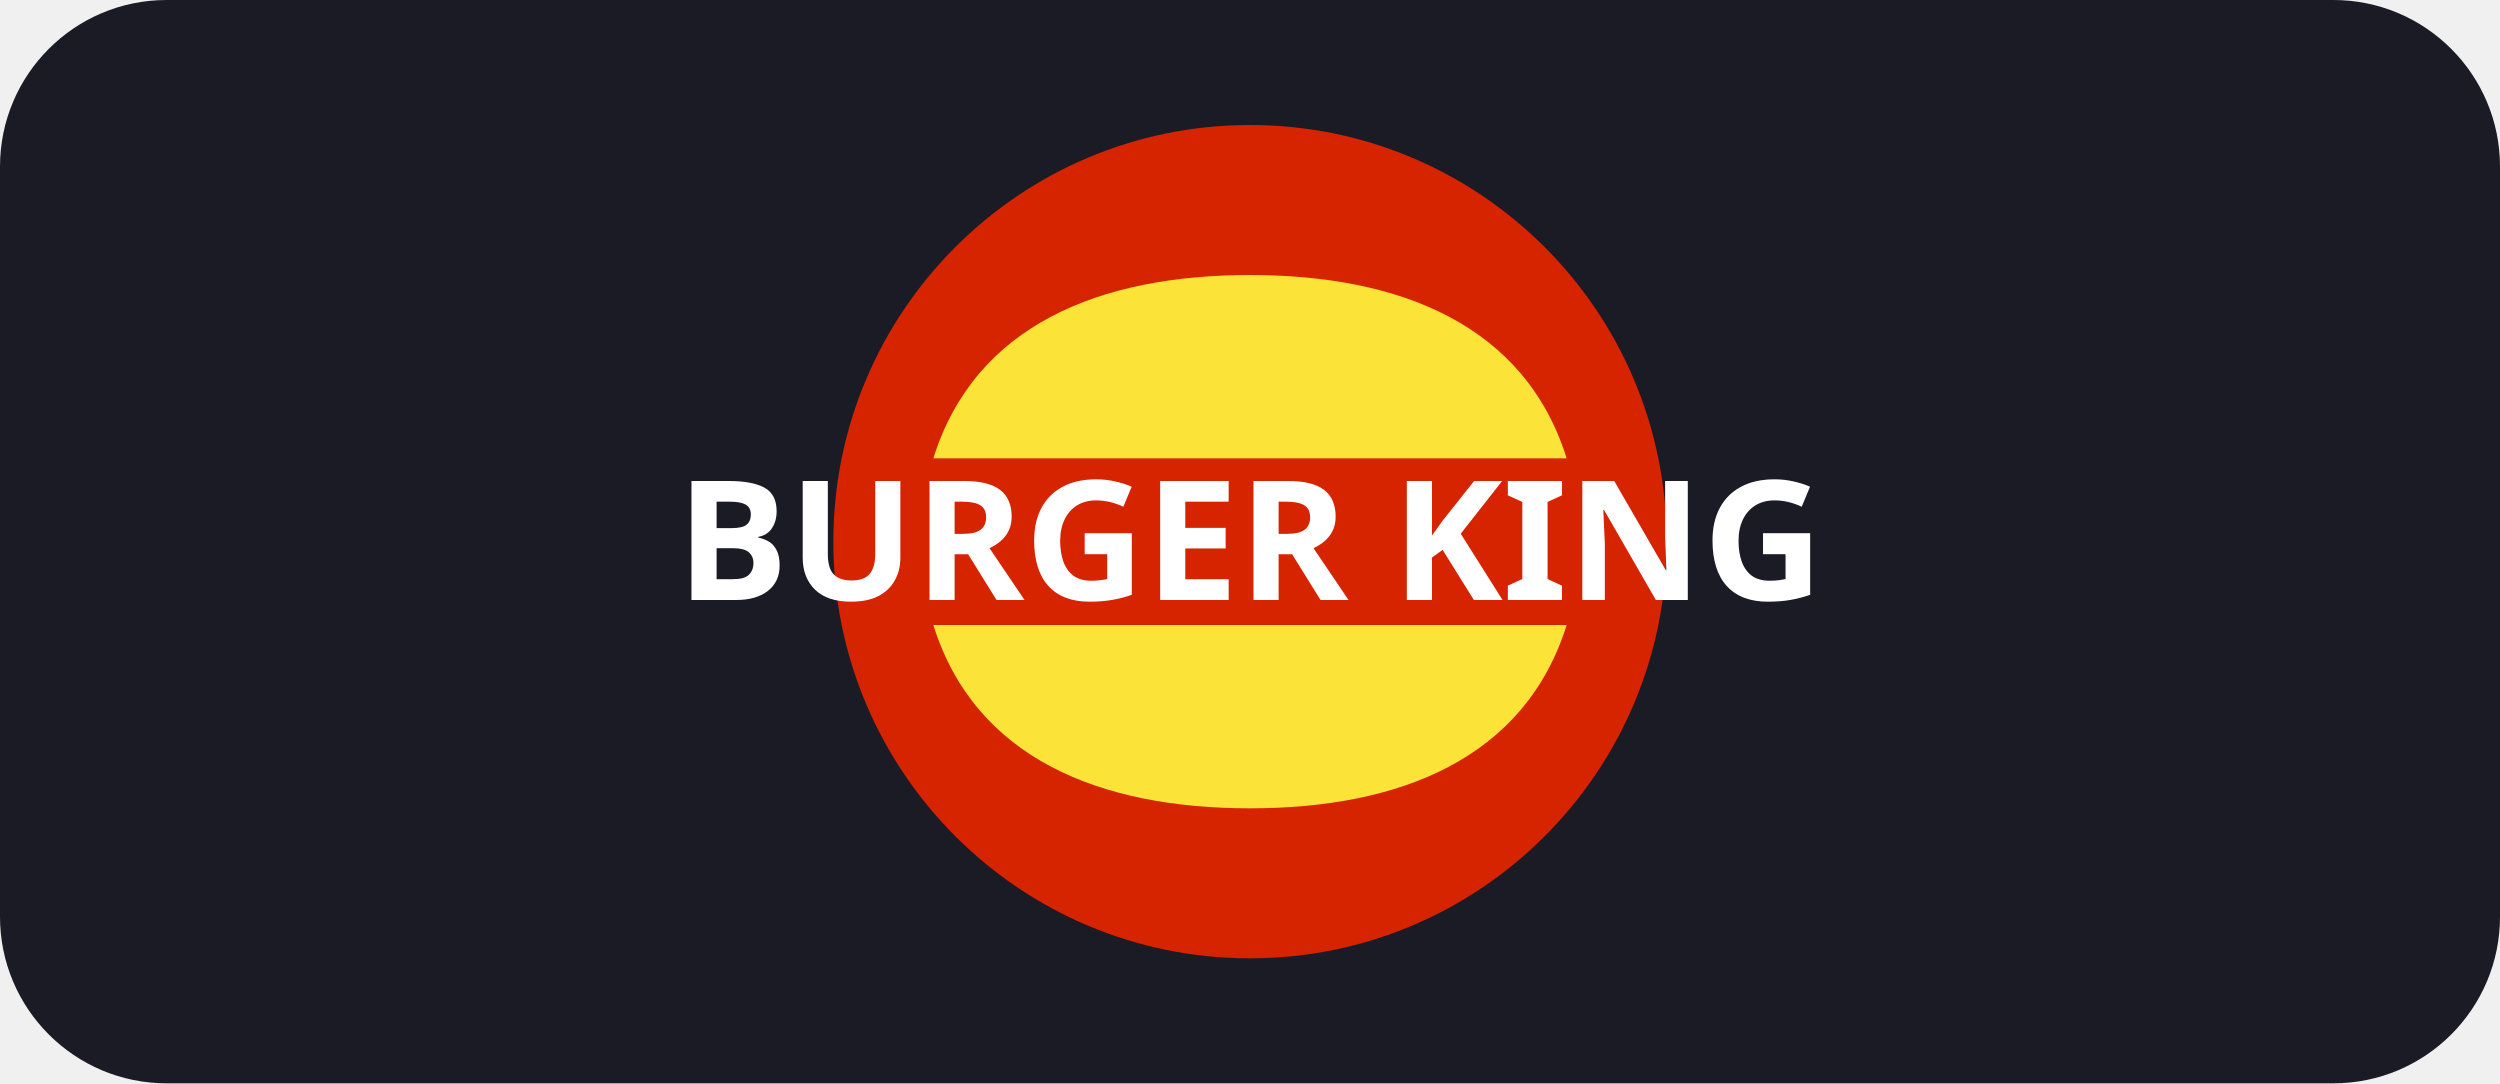
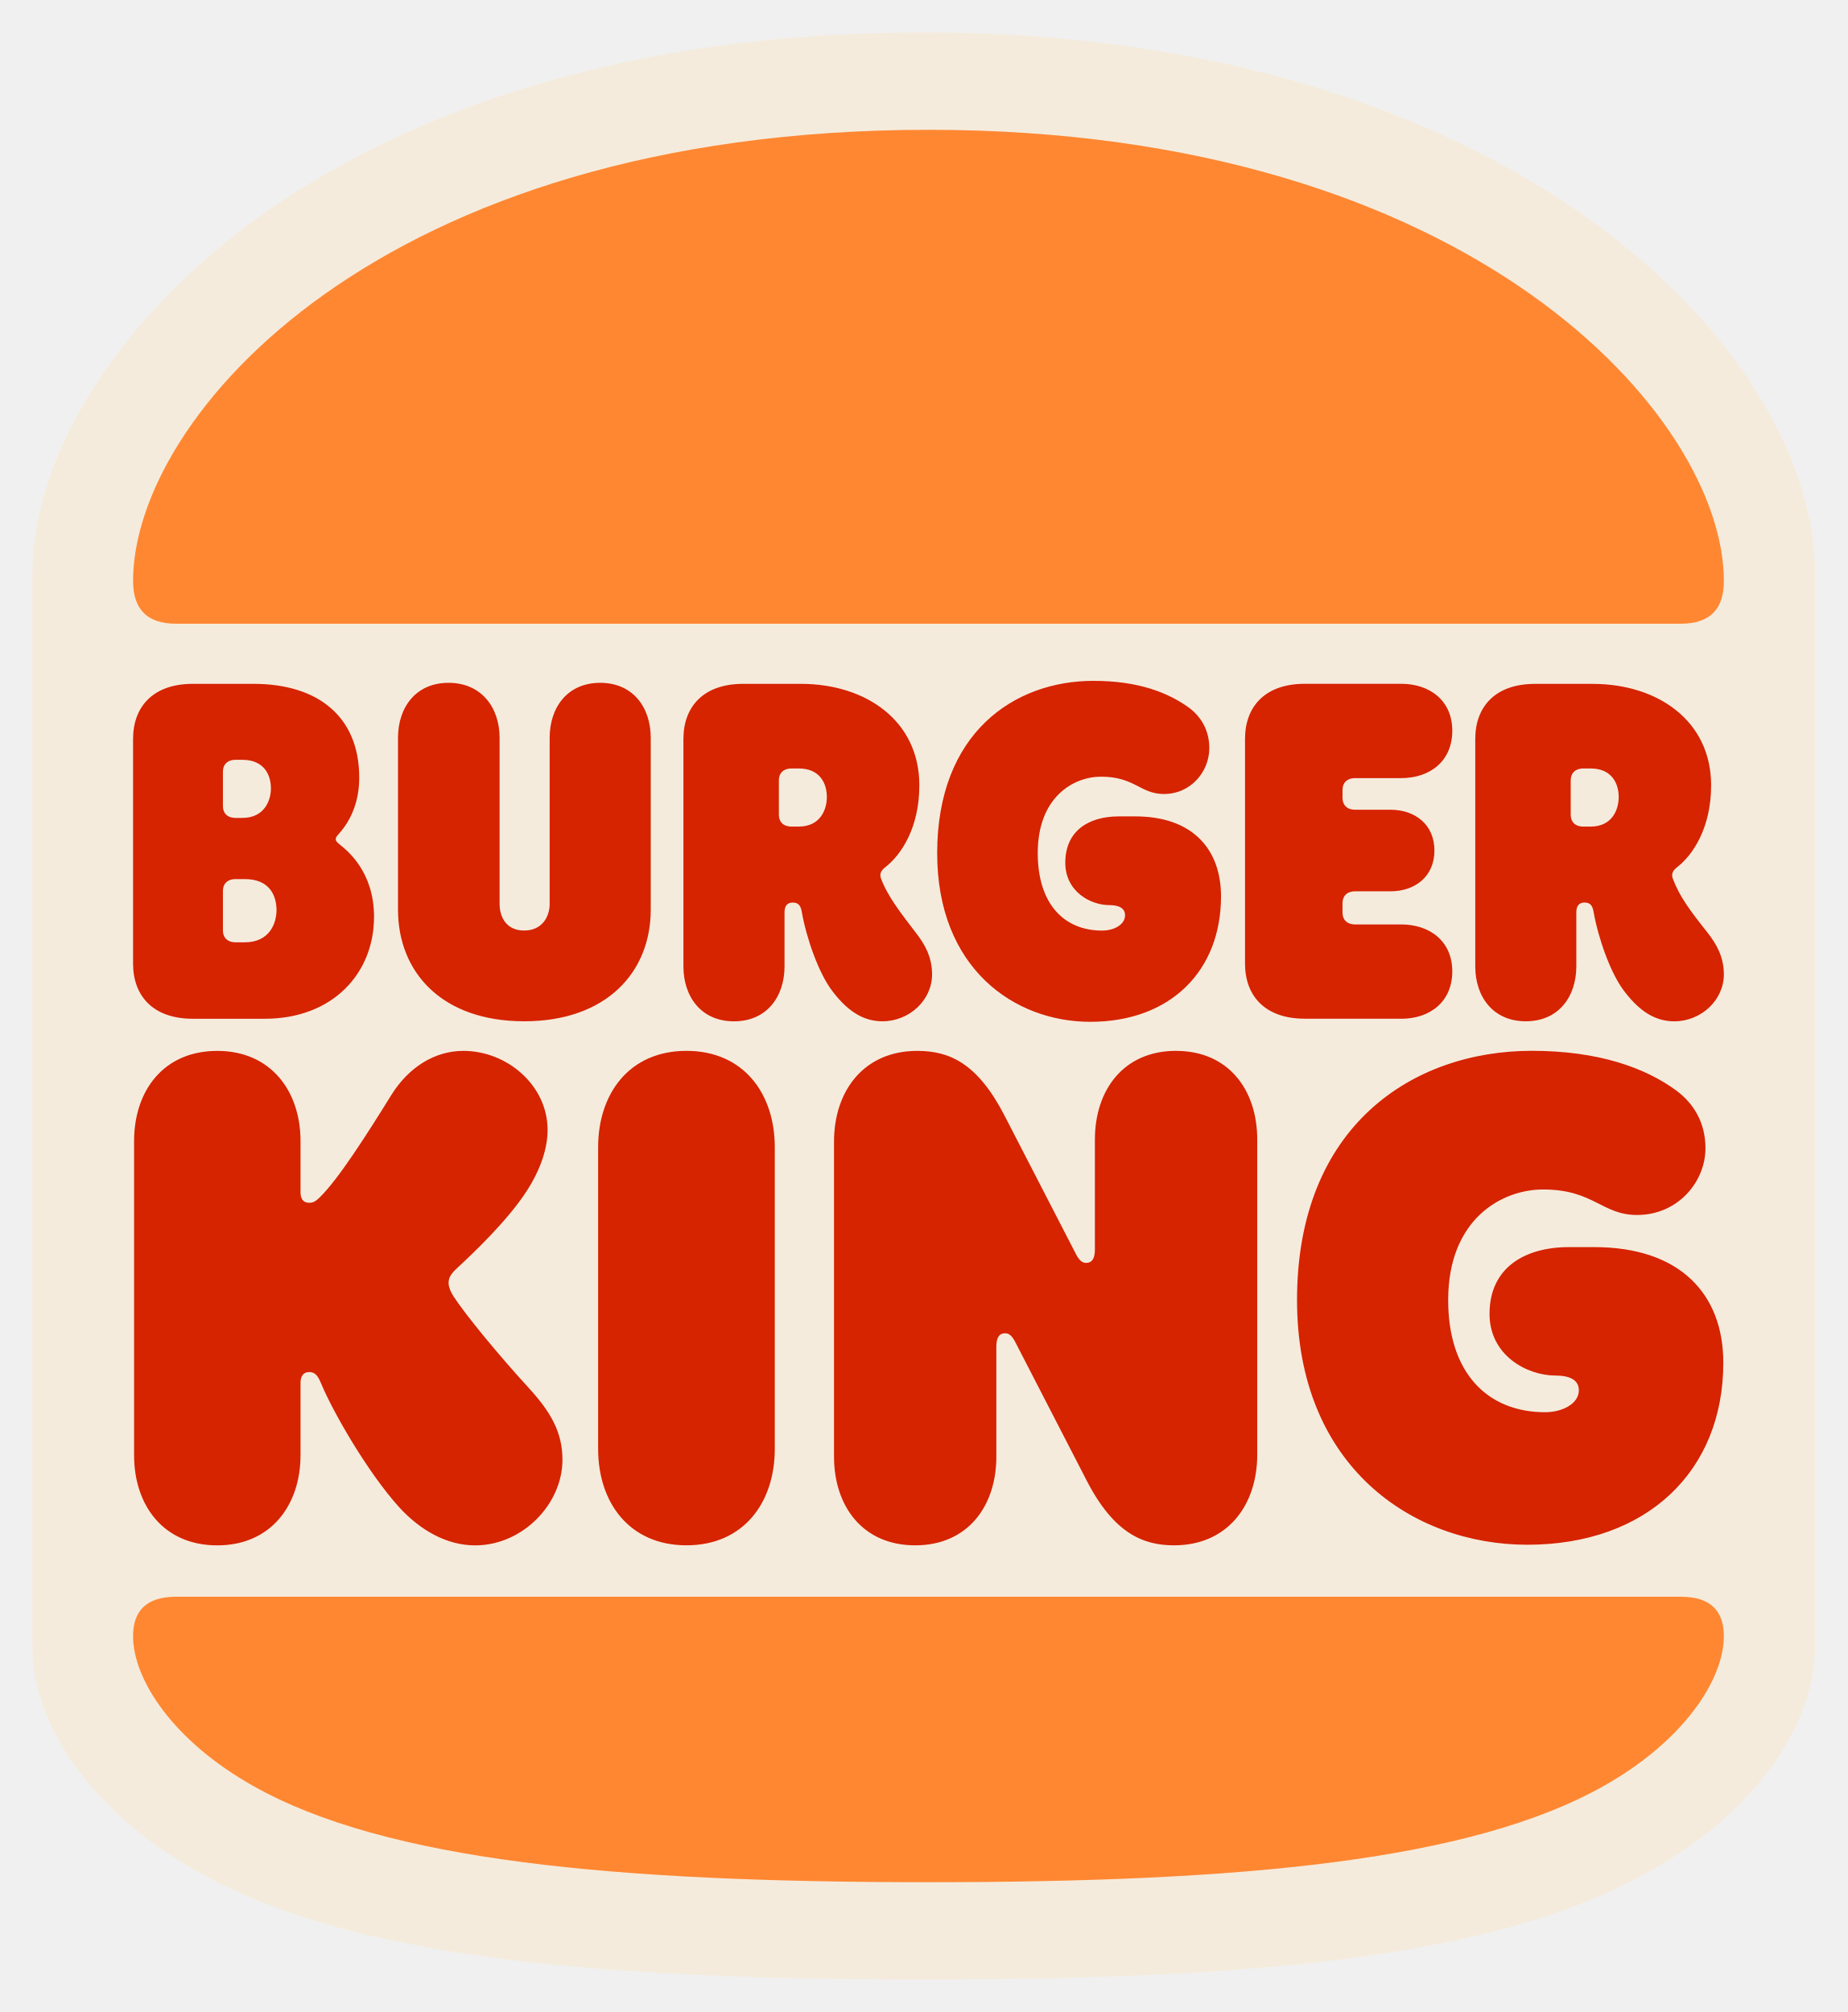
- <svg xmlns="http://www.w3.org/2000/svg" viewBox="0 0 300 130" width="100%" height="100%">
-   <rect width="300" height="130" rx="20" fill="#1B1B26" />
-   <circle cx="150" cy="65" r="50" fill="#D62300" />
-   <path fill="#FBE338" d="M112 55c5-16 20-22 38-22s33 6 38 22H112zm0 20c5 16 20 22 38 22s33-6 38-22H112z" />
-   <text x="150" y="72" text-anchor="middle" font-family="Arial Black, Impact, sans-serif" font-weight="900" font-size="20" fill="#FFFFFF">BURGER KING</text>
+ <svg xmlns="http://www.w3.org/2000/svg" version="1.1" id="Burger_King_Logo_2020" x="0px" y="0px" width="569.221px" height="620px" viewBox="0 0 569.221 620" enable-background="new 0 0 569.221 620" xml:space="preserve">
+   <path fill="#F5EBDC" d="M284.608,610c-117.216,0-182.052-9.66-224.262-33.558C29.321,558.898,10,532.462,10,507.544V176.782  c0-37.122,27.204-79.578,70.687-110.598C116.8,40.504,181.63,10,284.608,10c179.261,0,274.614,96.864,274.614,166.782V507.28  c0,25.171-19.326,51.612-50.604,69.155C466.667,600.34,401.83,610,284.608,610" />
+   <path fill="#FF8732" d="M494.188,550.318C453.292,573.4,383.129,580,286.078,580c-97.05,0-167.214-6.6-208.104-29.682  c-24.553-13.824-36.973-32.67-36.973-46.184c0-7.69,4.093-12.096,13.206-12.096h463.733c9.12,0,13.213,4.404,13.213,12.096  c0.006,13.514-12.421,32.358-36.961,46.184H494.188 M517.942,192.196H54.208c-9.12,0-13.206-4.71-13.206-13.188  C41.002,128.74,116.662,40,286.078,40c167.851,0,245.082,88.74,245.082,139.008C531.16,187.486,527.068,192.196,517.942,192.196  L517.942,192.196" />
+   <path fill="#D62300" d="M139.78,399.532c-1.416-2.196-1.566-3.612-1.566-4.236c0-1.728,0.942-2.981,2.826-4.71  c4.405-4.092,15.265-14.298,21.24-23.563c4.56-7.067,6.444-13.506,6.444-18.84c0-13.666-12.42-24.354-25.957-24.354  c-8.652,0-16.83,4.872-22.332,13.824c-7.393,11.934-16.206,25.758-21.863,31.26c-1.417,1.417-2.202,1.729-3.3,1.729  c-1.891,0-2.676-1.26-2.676-3.299v-15.703c0-15.391-9.12-27.805-25.639-27.805c-16.674,0-25.645,12.408-25.645,27.805v96.756  c0,15.39,8.964,27.81,25.645,27.81c16.519,0,25.639-12.408,25.639-27.81V426.1c0-1.89,0.785-3.3,2.676-3.3  c2.52,0,3.149,2.516,3.78,3.77c3.617,8.64,14.147,27.012,23.909,37.854c6.605,7.225,14.784,11.784,23.437,11.784  c14.628,0,26.904-12.726,26.904-26.394c0-8.479-3.624-14.762-10.542-22.297c-8.813-9.6-19.2-22.169-22.98-27.978V399.532   M335.95,314.872c24.695,0,40.271-15.708,40.271-38.64c0-14.604-8.82-24.66-26.43-24.66h-5.028c-9.288,0-16.524,4.404-16.524,14.298  c0,8.796,7.71,13.038,13.53,13.038c2.988,0,4.884,0.942,4.884,3.144c0,2.82-3.3,4.71-7.081,4.71  c-11.802,0-19.823-8.329-19.823-23.88c0-17.274,11.017-23.55,19.507-23.55c10.38,0,12.113,5.34,19.35,5.34  c8.339,0,14.004-6.912,14.004-14.136c0-5.34-2.364-9.42-5.981-12.252c-6.606-4.872-15.883-8.478-29.725-8.478  c-24.39,0-48.138,16.02-48.138,53.088C288.754,298.378,312.509,314.872,335.95,314.872L335.95,314.872 M59.398,313.93h22.188  c20.922,0,33.66-13.979,33.66-31.416c0-13.98-8.34-20.418-10.224-21.99c-0.78-0.63-1.566-1.254-1.566-1.884  c0-0.78,0.468-1.098,1.26-2.04c2.982-3.456,5.971-8.952,5.971-16.968c0-18.84-12.744-28.902-32.563-28.902h-18.72  c-12.426,0-18.402,7.236-18.402,16.968v69.264C41.002,306.706,46.978,313.93,59.398,313.93L59.398,313.93 M68.686,237.754  c0-2.04,1.261-3.618,3.93-3.618h2.046c6.762,0,8.814,4.71,8.814,8.802c0,3.768-2.041,9.108-8.814,9.108h-2.04  c-2.676,0-3.937-1.566-3.937-3.612L68.686,237.754L68.686,237.754 M68.686,274.51c0-2.04,1.261-3.618,3.93-3.618h2.833  c7.554,0,9.75,5.022,9.75,9.582c0,4.092-2.202,9.9-9.75,9.9h-2.826c-2.676,0-3.937-1.572-3.937-3.618V274.51 M470.129,314.71  c10.066,0,15.569-7.542,15.569-16.962v-16.65c0-2.041,0.947-2.982,2.521-2.982c1.884,0,2.508,1.098,2.819,2.982  c1.422,8.01,5.195,18.846,9.438,24.348c5.353,7.074,10.38,9.277,15.42,9.277c8.172,0,15.259-6.445,15.259-14.461  c0-5.34-2.202-9.27-5.035-12.876c-5.352-6.75-8.65-11.146-10.69-16.644c-0.475-1.26-0.162-2.364,1.26-3.457  c4.878-3.768,10.542-12.096,10.542-25.284c0-19.95-16.523-31.26-36.504-31.26H472.96c-12.427,0-18.401,7.218-18.401,16.962v70.056  c0,9.42,5.502,16.95,15.576,16.95L470.129,314.71 M483.97,240.43c0-2.04,1.26-3.624,3.931-3.624h2.201  c6.612,0,8.652,4.716,8.652,8.802c0,3.93-2.04,9.108-8.652,9.108h-2.201c-2.677,0-3.931-1.56-3.931-3.612v-10.68V240.43   M211.516,323.824c-17.616,0-27.217,13.188-27.217,29.682V446.5c0,16.5,9.601,29.688,27.217,29.688  c17.615,0,27.21-13.193,27.21-29.688v-92.994C238.726,337.023,229.138,323.824,211.516,323.824 M491.2,384.298h-7.705  c-13.841,0-24.539,6.438-24.539,20.568c0,12.882,11.641,19.008,20.291,19.008c4.248,0,7.236,1.26,7.236,4.554  c0,4.08-5.034,6.75-10.38,6.75c-17.778,0-29.892-12.096-29.892-34.56c0-24.972,16.519-34.08,29.256-34.08  c15.576,0,18.09,7.86,28.943,7.86c12.581,0,21.077-10.213,21.077-20.58c0-7.692-3.461-13.664-8.964-17.748  c-9.6-7.074-24.064-12.26-44.52-12.26c-36.648,0-72.36,23.088-72.36,76.808c0,51.359,35.7,75.396,70.944,75.396  c36.96,0,60.4-22.775,60.4-56.076C530.997,398.902,517.792,384.298,491.2,384.298 M431.74,313.93c8.82,0,15.738-5.184,15.738-14.609  c0-9.271-6.924-14.454-15.732-14.454h-14.159c-2.67,0-3.931-1.566-3.931-3.612v-2.988c0-2.04,1.261-3.612,3.937-3.612h10.854  c7.555,0,13.531-4.554,13.531-12.57c0-8.004-5.977-12.564-13.531-12.564h-10.858c-2.671,0-3.931-1.572-3.931-3.618v-2.514  c0-2.04,1.26-3.612,3.937-3.612h14.153c8.809,0,15.732-5.184,15.732-14.604c0-9.276-6.924-14.46-15.732-14.46h-29.729  c-12.419,0-18.402,7.224-18.402,16.968v69.265c0,9.737,5.977,16.967,18.402,16.967h29.729v0.019h-0.007 M161.494,314.71  c25.482,0,39.012-15.24,39.012-34.392V227.38c0-9.42-5.502-16.968-15.575-16.968c-10.068,0-15.57,7.548-15.57,16.968v51.204  c0,3.762-2.202,8.16-7.866,8.16s-7.56-4.398-7.56-8.16V227.38c0-9.42-5.658-16.968-15.731-16.968  c-10.067,0-15.57,7.548-15.57,16.968v52.932c0.007,19.165,13.381,34.393,38.862,34.393L161.494,314.71 M271.924,314.71  c8.18,0,15.265-6.438,15.265-14.454c0-5.34-2.202-9.27-5.034-12.876c-4.56-5.97-8.652-11.154-10.692-16.644  c-0.474-1.26-0.161-2.364,1.261-3.462c4.878-3.762,10.542-12.09,10.542-25.284c0-19.95-16.524-31.26-36.504-31.26h-17.784  c-12.42,0-18.402,7.224-18.402,16.968v70.056c0,9.42,5.509,16.969,15.576,16.969c10.068,0,15.576-7.549,15.576-16.969V281.11  c0-2.04,0.941-2.988,2.514-2.988c1.89,0,2.514,1.098,2.826,2.988c1.417,8.004,5.189,18.84,9.438,24.348  C261.856,312.514,266.884,314.71,271.924,314.71L271.924,314.71 M246.124,254.71h-2.208c-2.676,0-3.93-1.566-3.93-3.612v-10.674  c0-2.04,1.26-3.618,3.93-3.618h2.202c6.612,0,8.652,4.716,8.652,8.802c0,3.918-2.04,9.102-8.652,9.102H246.124 M362.368,323.824  c-16.199,0-25.008,12.09-25.008,27.33v33.924c0,2.82-0.948,4.086-2.676,4.086c-1.26,0-2.202-0.78-3.3-2.982l-21.864-42.402  c-8.34-16.182-16.992-19.949-26.898-19.949c-16.518,0-25.644,12.402-25.644,27.96v97.074c0,15.239,8.808,27.331,25.008,27.331  c16.206,0,25.008-12.097,25.008-27.331v-33.925c0-2.819,0.948-4.092,2.677-4.092c1.26,0,2.208,0.786,3.3,2.988l21.863,42.408  c8.34,16.182,17.305,19.95,26.904,19.95c16.519,0,25.645-12.409,25.645-27.96V351.16c0-15.24-8.81-27.33-25.015-27.33V323.824" />
</svg>
